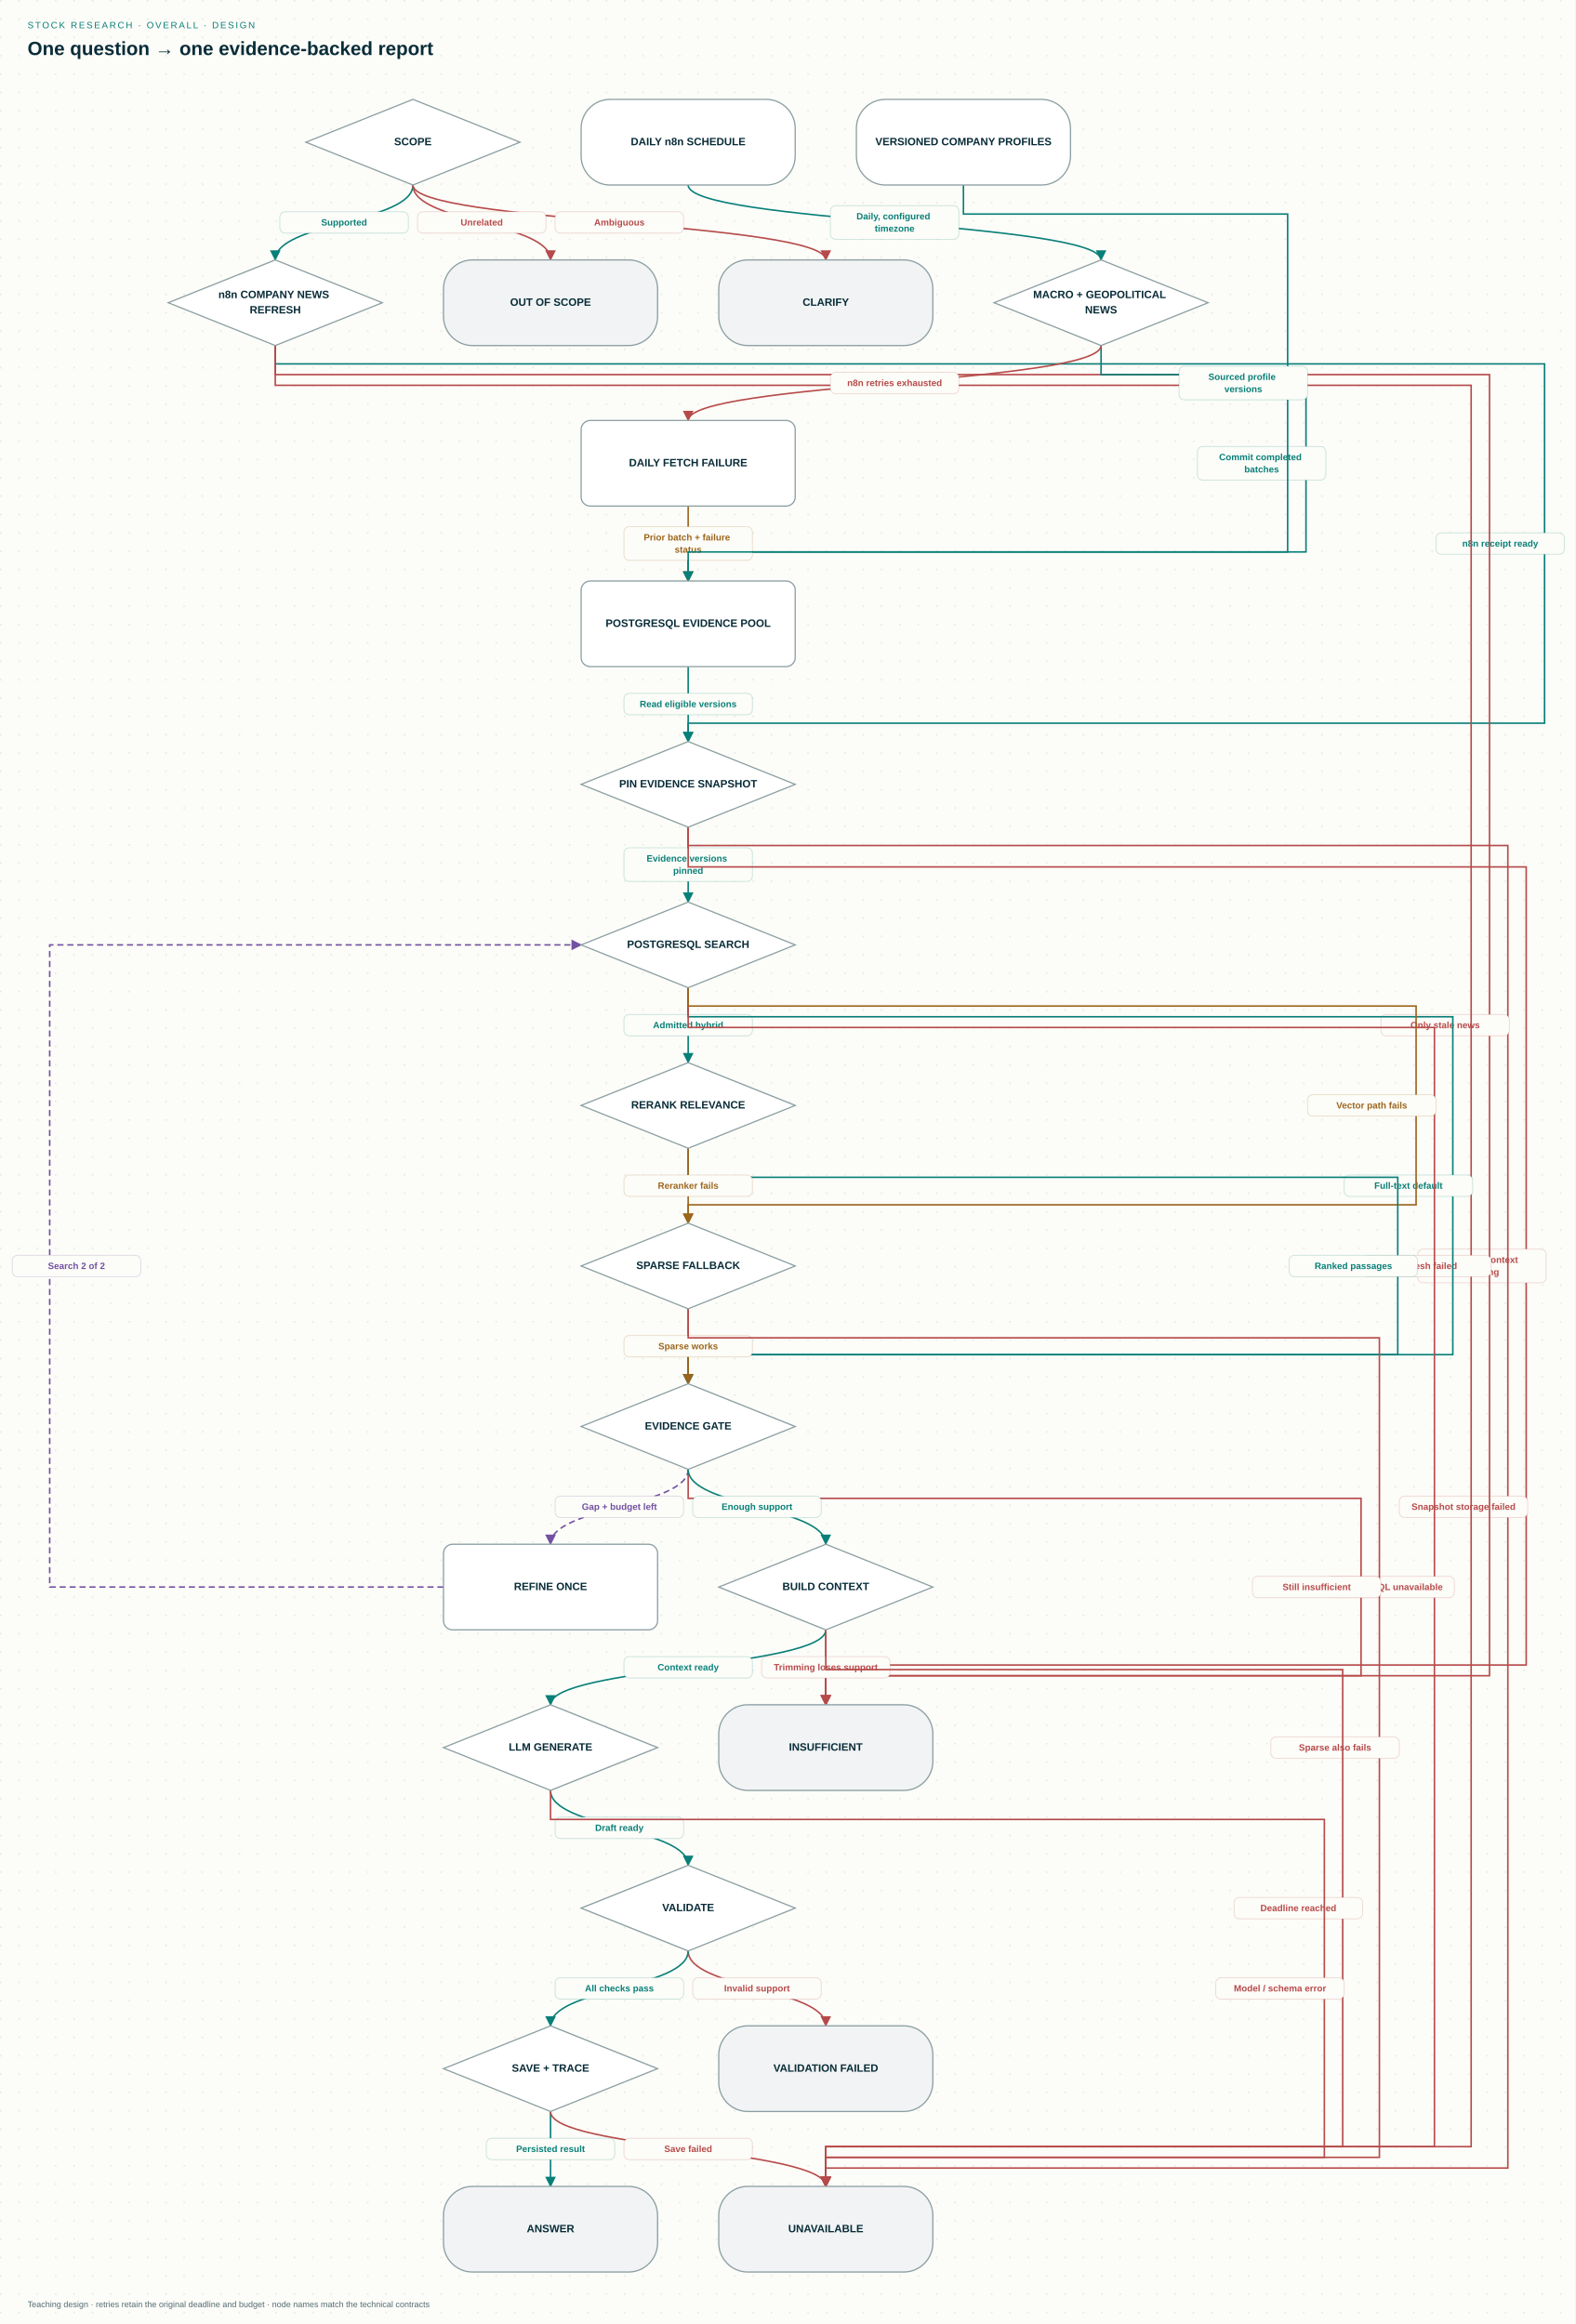
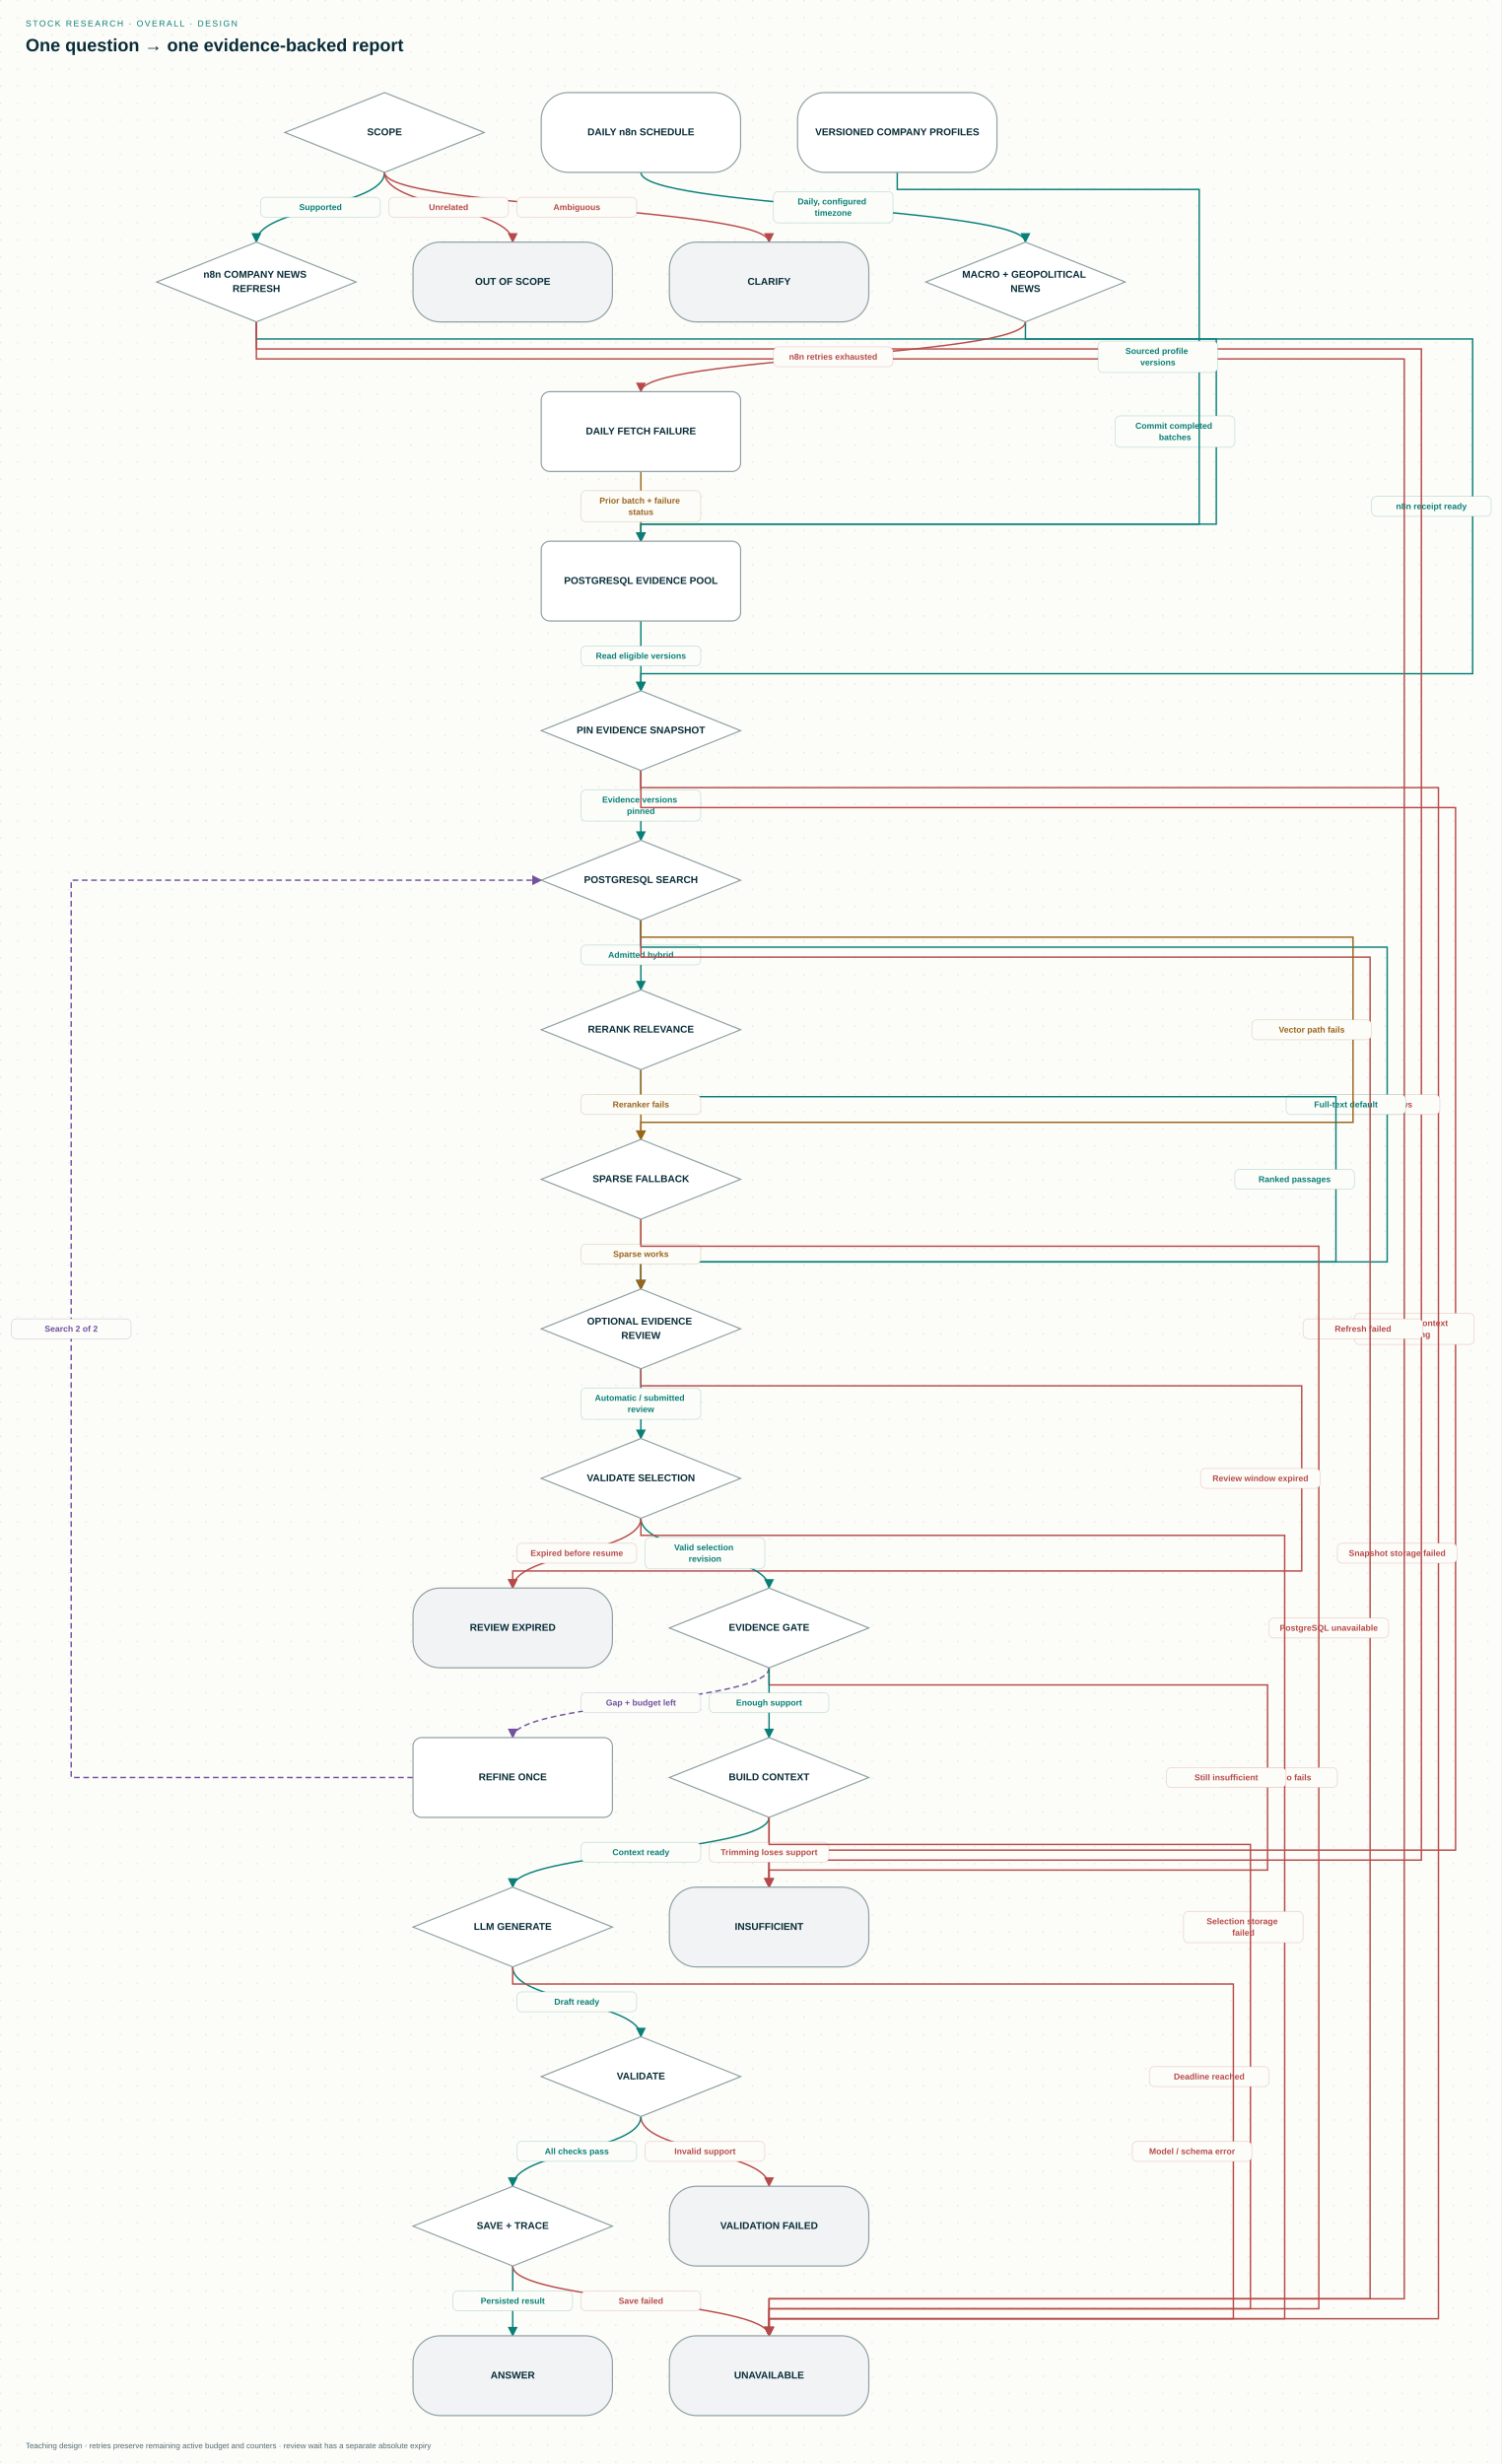
- <svg xmlns="http://www.w3.org/2000/svg" viewBox="0 0 2060 3040" width="2060" height="3040" role="img" aria-label="One question → one evidence-backed report" style="font-family:Arial, &quot;Noto Sans TC&quot;, sans-serif;display:block;max-width:100%;height:auto">
+ <svg xmlns="http://www.w3.org/2000/svg" viewBox="0 0 2108 3460" width="2108" height="3460" role="img" aria-label="One question → one evidence-backed report" style="font-family:Arial, &quot;Noto Sans TC&quot;, sans-serif;display:block;max-width:100%;height:auto">
  <defs>
    <pattern id="overall-en-grid" width="24" height="24" patternUnits="userSpaceOnUse">
      <circle cx="1" cy="1" r="1" fill="#dce4df" />
    </pattern>
    <marker id="overall-en-flow" viewBox="0 0 10 10" refX="9" refY="5" markerWidth="7" markerHeight="7" orient="auto-start-reverse">
      <path d="M 0 0 L 10 5 L 0 10 z" fill="#087f78" />
    </marker>
    <marker id="overall-en-retry" viewBox="0 0 10 10" refX="9" refY="5" markerWidth="7" markerHeight="7" orient="auto-start-reverse">
      <path d="M 0 0 L 10 5 L 0 10 z" fill="#7251a1" />
    </marker>
    <marker id="overall-en-fallback" viewBox="0 0 10 10" refX="9" refY="5" markerWidth="7" markerHeight="7" orient="auto-start-reverse">
      <path d="M 0 0 L 10 5 L 0 10 z" fill="#9b641b" />
    </marker>
    <marker id="overall-en-stop" viewBox="0 0 10 10" refX="9" refY="5" markerWidth="7" markerHeight="7" orient="auto-start-reverse">
      <path d="M 0 0 L 10 5 L 0 10 z" fill="#b64a4a" />
    </marker>
  </defs>
-   <rect width="2060" height="3040" fill="#fcfcf8" />
-   <rect width="2060" height="3040" fill="url(#overall-en-grid)" />
+   <rect width="2108" height="3460" fill="#fcfcf8" />
+   <rect width="2108" height="3460" fill="url(#overall-en-grid)" />
  <text x="36" y="37" fill="#087f78" font-size="12" letter-spacing="2">STOCK RESEARCH · OVERALL · DESIGN</text>
  <text x="36" y="72" fill="#082c38" font-size="25" font-weight="700">One question → one evidence-backed report</text>
  <g opacity="1">
    <path d="M 540 242 C 540 291, 360 291, 360 340" fill="none" stroke="#087f78" stroke-width="2" marker-end="url(#overall-en-flow)" />
    <rect x="366" y="277" width="168" height="28" rx="7" fill="#fcfcf8" stroke="#087f78" stroke-opacity=".23" />
    <text x="450" text-anchor="middle" fill="#087f78" font-size="12" font-weight="600">
      <tspan x="450" y="295">Supported</tspan>
    </text>
  </g>
  <g opacity="1">
    <path d="M 540 242 C 540 291, 1080 291, 1080 340" fill="none" stroke="#b64a4a" stroke-width="2" marker-end="url(#overall-en-stop)" />
    <rect x="726" y="277" width="168" height="28" rx="7" fill="#fcfcf8" stroke="#b64a4a" stroke-opacity=".23" />
    <text x="810" text-anchor="middle" fill="#b64a4a" font-size="12" font-weight="600">
      <tspan x="810" y="295">Ambiguous</tspan>
    </text>
  </g>
  <g opacity="1">
    <path d="M 540 242 C 540 291, 720 291, 720 340" fill="none" stroke="#b64a4a" stroke-width="2" marker-end="url(#overall-en-stop)" />
    <rect x="546" y="277" width="168" height="28" rx="7" fill="#fcfcf8" stroke="#b64a4a" stroke-opacity=".23" />
    <text x="630" text-anchor="middle" fill="#b64a4a" font-size="12" font-weight="600">
      <tspan x="630" y="295">Unrelated</tspan>
    </text>
  </g>
  <g opacity="1">
-     <path d="M 360 452 V 476 H 2020 V 946 H 900 V 970" fill="none" stroke="#087f78" stroke-width="2" marker-end="url(#overall-en-flow)" />
-     <rect x="1878" y="697" width="168" height="28" rx="7" fill="#fcfcf8" stroke="#087f78" stroke-opacity=".23" />
-     <text x="1962" text-anchor="middle" fill="#087f78" font-size="12" font-weight="600">
-       <tspan x="1962" y="715">n8n receipt ready</tspan>
+     <path d="M 360 452 V 476 H 2068 V 946 H 900 V 970" fill="none" stroke="#087f78" stroke-width="2" marker-end="url(#overall-en-flow)" />
+     <rect x="1926" y="697" width="168" height="28" rx="7" fill="#fcfcf8" stroke="#087f78" stroke-opacity=".23" />
+     <text x="2010" text-anchor="middle" fill="#087f78" font-size="12" font-weight="600">
+       <tspan x="2010" y="715">n8n receipt ready</tspan>
    </text>
  </g>
  <g opacity="1">
    <path d="M 900 1082 C 900 1131, 900 1131, 900 1180" fill="none" stroke="#087f78" stroke-width="2" marker-end="url(#overall-en-flow)" />
    <rect x="816" y="1109" width="168" height="44" rx="7" fill="#fcfcf8" stroke="#087f78" stroke-opacity=".23" />
    <text x="900" text-anchor="middle" fill="#087f78" font-size="12" font-weight="600">
      <tspan x="900" y="1127">Evidence versions</tspan>
      <tspan x="900" y="1143">pinned</tspan>
    </text>
  </g>
  <g opacity="1">
-     <path d="M 900 1082 V 1134 H 1996 V 2178 H 1080 V 2230" fill="none" stroke="#b64a4a" stroke-width="2" marker-end="url(#overall-en-stop)" />
-     <rect x="1854" y="1634" width="168" height="44" rx="7" fill="#fcfcf8" stroke="#b64a4a" stroke-opacity=".23" />
+     <path d="M 900 1082 V 1134 H 2044 V 2598 H 1080 V 2650" fill="none" stroke="#b64a4a" stroke-width="2" marker-end="url(#overall-en-stop)" />
+     <rect x="1902" y="1844" width="168" height="44" rx="7" fill="#fcfcf8" stroke="#b64a4a" stroke-opacity=".23" />
+     <text x="1986" text-anchor="middle" fill="#b64a4a" font-size="12" font-weight="600">
+       <tspan x="1986" y="1862">Required context</tspan>
+       <tspan x="1986" y="1878">missing</tspan>
+     </text>
+   </g>
+   <g opacity="1">
+     <path d="M 900 1082 V 1106 H 2020 V 3256 H 1080 V 3280" fill="none" stroke="#b64a4a" stroke-width="2" marker-end="url(#overall-en-stop)" />
+     <rect x="1878" y="2167" width="168" height="28" rx="7" fill="#fcfcf8" stroke="#b64a4a" stroke-opacity=".23" />
+     <text x="1962" text-anchor="middle" fill="#b64a4a" font-size="12" font-weight="600">
+       <tspan x="1962" y="2185">Snapshot storage failed</tspan>
+     </text>
+   </g>
+   <g opacity="1">
+     <path d="M 360 452 V 490 H 1996 V 2612 H 1080 V 2650" fill="none" stroke="#b64a4a" stroke-width="2" marker-end="url(#overall-en-stop)" />
+     <rect x="1854" y="1537" width="168" height="28" rx="7" fill="#fcfcf8" stroke="#b64a4a" stroke-opacity=".23" />
    <text x="1938" text-anchor="middle" fill="#b64a4a" font-size="12" font-weight="600">
-       <tspan x="1938" y="1652">Required context</tspan>
-       <tspan x="1938" y="1668">missing</tspan>
-     </text>
-   </g>
-   <g opacity="1">
-     <path d="M 900 1082 V 1106 H 1972 V 2836 H 1080 V 2860" fill="none" stroke="#b64a4a" stroke-width="2" marker-end="url(#overall-en-stop)" />
-     <rect x="1830" y="1957" width="168" height="28" rx="7" fill="#fcfcf8" stroke="#b64a4a" stroke-opacity=".23" />
+       <tspan x="1938" y="1555">Only stale news</tspan>
+     </text>
+   </g>
+   <g opacity="1">
+     <path d="M 360 452 V 504 H 1972 V 3228 H 1080 V 3280" fill="none" stroke="#b64a4a" stroke-width="2" marker-end="url(#overall-en-stop)" />
+     <rect x="1830" y="1852" width="168" height="28" rx="7" fill="#fcfcf8" stroke="#b64a4a" stroke-opacity=".23" />
    <text x="1914" text-anchor="middle" fill="#b64a4a" font-size="12" font-weight="600">
-       <tspan x="1914" y="1975">Snapshot storage failed</tspan>
-     </text>
-   </g>
-   <g opacity="1">
-     <path d="M 360 452 V 490 H 1948 V 2192 H 1080 V 2230" fill="none" stroke="#b64a4a" stroke-width="2" marker-end="url(#overall-en-stop)" />
-     <rect x="1806" y="1327" width="168" height="28" rx="7" fill="#fcfcf8" stroke="#b64a4a" stroke-opacity=".23" />
-     <text x="1890" text-anchor="middle" fill="#b64a4a" font-size="12" font-weight="600">
-       <tspan x="1890" y="1345">Only stale news</tspan>
-     </text>
-   </g>
-   <g opacity="1">
-     <path d="M 360 452 V 504 H 1924 V 2808 H 1080 V 2860" fill="none" stroke="#b64a4a" stroke-width="2" marker-end="url(#overall-en-stop)" />
-     <rect x="1782" y="1642" width="168" height="28" rx="7" fill="#fcfcf8" stroke="#b64a4a" stroke-opacity=".23" />
-     <text x="1866" text-anchor="middle" fill="#b64a4a" font-size="12" font-weight="600">
-       <tspan x="1866" y="1660">Refresh failed</tspan>
+       <tspan x="1914" y="1870">Refresh failed</tspan>
    </text>
  </g>
  <g opacity="1">
    <path d="M 900 1292 C 900 1341, 900 1341, 900 1390" fill="none" stroke="#087f78" stroke-width="2" marker-end="url(#overall-en-flow)" />
    <rect x="816" y="1327" width="168" height="28" rx="7" fill="#fcfcf8" stroke="#087f78" stroke-opacity=".23" />
    <text x="900" text-anchor="middle" fill="#087f78" font-size="12" font-weight="600">
      <tspan x="900" y="1345">Admitted hybrid</tspan>
    </text>
  </g>
  <g opacity="1">
-     <path d="M 900 1292 V 1330 H 1900 V 1772 H 900 V 1810" fill="none" stroke="#087f78" stroke-width="2" marker-end="url(#overall-en-flow)" />
-     <rect x="1758" y="1537" width="168" height="28" rx="7" fill="#fcfcf8" stroke="#087f78" stroke-opacity=".23" />
-     <text x="1842" text-anchor="middle" fill="#087f78" font-size="12" font-weight="600">
-       <tspan x="1842" y="1555">Full-text default</tspan>
-     </text>
-   </g>
-   <g opacity="1">
-     <path d="M 900 1292 V 1344 H 1876 V 2808 H 1080 V 2860" fill="none" stroke="#b64a4a" stroke-width="2" marker-end="url(#overall-en-stop)" />
-     <rect x="1734" y="2062" width="168" height="28" rx="7" fill="#fcfcf8" stroke="#b64a4a" stroke-opacity=".23" />
-     <text x="1818" text-anchor="middle" fill="#b64a4a" font-size="12" font-weight="600">
-       <tspan x="1818" y="2080">PostgreSQL unavailable</tspan>
-     </text>
-   </g>
-   <g opacity="1">
-     <path d="M 900 1292 V 1316 H 1852 V 1576 H 900 V 1600" fill="none" stroke="#9b641b" stroke-width="2" marker-end="url(#overall-en-fallback)" />
-     <rect x="1710" y="1432" width="168" height="28" rx="7" fill="#fcfcf8" stroke="#9b641b" stroke-opacity=".23" />
-     <text x="1794" text-anchor="middle" fill="#9b641b" font-size="12" font-weight="600">
-       <tspan x="1794" y="1450">Vector path fails</tspan>
-     </text>
-   </g>
-   <g opacity="1">
-     <path d="M 900 1502 V 1540 H 1828 V 1772 H 900 V 1810" fill="none" stroke="#087f78" stroke-width="2" marker-end="url(#overall-en-flow)" />
-     <rect x="1686" y="1642" width="168" height="28" rx="7" fill="#fcfcf8" stroke="#087f78" stroke-opacity=".23" />
-     <text x="1770" text-anchor="middle" fill="#087f78" font-size="12" font-weight="600">
-       <tspan x="1770" y="1660">Ranked passages</tspan>
+     <path d="M 900 1292 V 1330 H 1948 V 1772 H 900 V 1810" fill="none" stroke="#087f78" stroke-width="2" marker-end="url(#overall-en-flow)" />
+     <rect x="1806" y="1537" width="168" height="28" rx="7" fill="#fcfcf8" stroke="#087f78" stroke-opacity=".23" />
+     <text x="1890" text-anchor="middle" fill="#087f78" font-size="12" font-weight="600">
+       <tspan x="1890" y="1555">Full-text default</tspan>
+     </text>
+   </g>
+   <g opacity="1">
+     <path d="M 900 1292 V 1344 H 1924 V 3228 H 1080 V 3280" fill="none" stroke="#b64a4a" stroke-width="2" marker-end="url(#overall-en-stop)" />
+     <rect x="1782" y="2272" width="168" height="28" rx="7" fill="#fcfcf8" stroke="#b64a4a" stroke-opacity=".23" />
+     <text x="1866" text-anchor="middle" fill="#b64a4a" font-size="12" font-weight="600">
+       <tspan x="1866" y="2290">PostgreSQL unavailable</tspan>
+     </text>
+   </g>
+   <g opacity="1">
+     <path d="M 900 1292 V 1316 H 1900 V 1576 H 900 V 1600" fill="none" stroke="#9b641b" stroke-width="2" marker-end="url(#overall-en-fallback)" />
+     <rect x="1758" y="1432" width="168" height="28" rx="7" fill="#fcfcf8" stroke="#9b641b" stroke-opacity=".23" />
+     <text x="1842" text-anchor="middle" fill="#9b641b" font-size="12" font-weight="600">
+       <tspan x="1842" y="1450">Vector path fails</tspan>
+     </text>
+   </g>
+   <g opacity="1">
+     <path d="M 900 1502 V 1540 H 1876 V 1772 H 900 V 1810" fill="none" stroke="#087f78" stroke-width="2" marker-end="url(#overall-en-flow)" />
+     <rect x="1734" y="1642" width="168" height="28" rx="7" fill="#fcfcf8" stroke="#087f78" stroke-opacity=".23" />
+     <text x="1818" text-anchor="middle" fill="#087f78" font-size="12" font-weight="600">
+       <tspan x="1818" y="1660">Ranked passages</tspan>
    </text>
  </g>
  <g opacity="1">
    <path d="M 900 1502 C 900 1551, 900 1551, 900 1600" fill="none" stroke="#9b641b" stroke-width="2" marker-end="url(#overall-en-fallback)" />
    <rect x="816" y="1537" width="168" height="28" rx="7" fill="#fcfcf8" stroke="#9b641b" stroke-opacity=".23" />
    <text x="900" text-anchor="middle" fill="#9b641b" font-size="12" font-weight="600">
      <tspan x="900" y="1555">Reranker fails</tspan>
    </text>
  </g>
  <g opacity="1">
    <path d="M 900 1712 C 900 1761, 900 1761, 900 1810" fill="none" stroke="#9b641b" stroke-width="2" marker-end="url(#overall-en-fallback)" />
    <rect x="816" y="1747" width="168" height="28" rx="7" fill="#fcfcf8" stroke="#9b641b" stroke-opacity=".23" />
    <text x="900" text-anchor="middle" fill="#9b641b" font-size="12" font-weight="600">
      <tspan x="900" y="1765">Sparse works</tspan>
    </text>
  </g>
  <g opacity="1">
-     <path d="M 900 1712 V 1750 H 1804 V 2822 H 1080 V 2860" fill="none" stroke="#b64a4a" stroke-width="2" marker-end="url(#overall-en-stop)" />
-     <rect x="1662" y="2272" width="168" height="28" rx="7" fill="#fcfcf8" stroke="#b64a4a" stroke-opacity=".23" />
+     <path d="M 900 1712 V 1750 H 1852 V 3242 H 1080 V 3280" fill="none" stroke="#b64a4a" stroke-width="2" marker-end="url(#overall-en-stop)" />
+     <rect x="1710" y="2482" width="168" height="28" rx="7" fill="#fcfcf8" stroke="#b64a4a" stroke-opacity=".23" />
+     <text x="1794" text-anchor="middle" fill="#b64a4a" font-size="12" font-weight="600">
+       <tspan x="1794" y="2500">Sparse also fails</tspan>
+     </text>
+   </g>
+   <g opacity="1">
+     <path d="M 900 1922 C 900 1971, 900 1971, 900 2020" fill="none" stroke="#087f78" stroke-width="2" marker-end="url(#overall-en-flow)" />
+     <rect x="816" y="1949" width="168" height="44" rx="7" fill="#fcfcf8" stroke="#087f78" stroke-opacity=".23" />
+     <text x="900" text-anchor="middle" fill="#087f78" font-size="12" font-weight="600">
+       <tspan x="900" y="1967">Automatic / submitted</tspan>
+       <tspan x="900" y="1983">review</tspan>
+     </text>
+   </g>
+   <g opacity="1">
+     <path d="M 900 1922 V 1946 H 1828 V 2206 H 720 V 2230" fill="none" stroke="#b64a4a" stroke-width="2" marker-end="url(#overall-en-stop)" />
+     <rect x="1686" y="2062" width="168" height="28" rx="7" fill="#fcfcf8" stroke="#b64a4a" stroke-opacity=".23" />
+     <text x="1770" text-anchor="middle" fill="#b64a4a" font-size="12" font-weight="600">
+       <tspan x="1770" y="2080">Review window expired</tspan>
+     </text>
+   </g>
+   <g opacity="1">
+     <path d="M 900 2132 C 900 2181, 1080 2181, 1080 2230" fill="none" stroke="#087f78" stroke-width="2" marker-end="url(#overall-en-flow)" />
+     <rect x="906" y="2159" width="168" height="44" rx="7" fill="#fcfcf8" stroke="#087f78" stroke-opacity=".23" />
+     <text x="990" text-anchor="middle" fill="#087f78" font-size="12" font-weight="600">
+       <tspan x="990" y="2177">Valid selection</tspan>
+       <tspan x="990" y="2193">revision</tspan>
+     </text>
+   </g>
+   <g opacity="1">
+     <path d="M 900 2132 C 900 2181, 720 2181, 720 2230" fill="none" stroke="#b64a4a" stroke-width="2" marker-end="url(#overall-en-stop)" />
+     <rect x="726" y="2167" width="168" height="28" rx="7" fill="#fcfcf8" stroke="#b64a4a" stroke-opacity=".23" />
+     <text x="810" text-anchor="middle" fill="#b64a4a" font-size="12" font-weight="600">
+       <tspan x="810" y="2185">Expired before resume</tspan>
+     </text>
+   </g>
+   <g opacity="1">
+     <path d="M 900 2132 V 2156 H 1804 V 3256 H 1080 V 3280" fill="none" stroke="#b64a4a" stroke-width="2" marker-end="url(#overall-en-stop)" />
+     <rect x="1662" y="2684" width="168" height="44" rx="7" fill="#fcfcf8" stroke="#b64a4a" stroke-opacity=".23" />
    <text x="1746" text-anchor="middle" fill="#b64a4a" font-size="12" font-weight="600">
-       <tspan x="1746" y="2290">Sparse also fails</tspan>
-     </text>
-   </g>
-   <g opacity="1">
-     <path d="M 900 1922 C 900 1971, 720 1971, 720 2020" fill="none" stroke="#7251a1" stroke-width="2" stroke-dasharray="8 5" marker-end="url(#overall-en-retry)" />
-     <rect x="726" y="1957" width="168" height="28" rx="7" fill="#fcfcf8" stroke="#7251a1" stroke-opacity=".23" />
-     <text x="810" text-anchor="middle" fill="#7251a1" font-size="12" font-weight="600">
-       <tspan x="810" y="1975">Gap + budget left</tspan>
-     </text>
-   </g>
-   <g opacity="1">
-     <path d="M 580 2076 H 65 V 1236 H 760" fill="none" stroke="#7251a1" stroke-width="2" stroke-dasharray="8 5" marker-end="url(#overall-en-retry)" />
-     <rect x="16" y="1642" width="168" height="28" rx="7" fill="#fcfcf8" stroke="#7251a1" stroke-opacity=".23" />
+       <tspan x="1746" y="2702">Selection storage</tspan>
+       <tspan x="1746" y="2718">failed</tspan>
+     </text>
+   </g>
+   <g opacity="1">
+     <path d="M 1080 2342 C 1080 2391, 720 2391, 720 2440" fill="none" stroke="#7251a1" stroke-width="2" stroke-dasharray="8 5" marker-end="url(#overall-en-retry)" />
+     <rect x="816" y="2377" width="168" height="28" rx="7" fill="#fcfcf8" stroke="#7251a1" stroke-opacity=".23" />
+     <text x="900" text-anchor="middle" fill="#7251a1" font-size="12" font-weight="600">
+       <tspan x="900" y="2395">Gap + budget left</tspan>
+     </text>
+   </g>
+   <g opacity="1">
+     <path d="M 580 2496 H 100 V 1236 H 760" fill="none" stroke="#7251a1" stroke-width="2" stroke-dasharray="8 5" marker-end="url(#overall-en-retry)" />
+     <rect x="16" y="1852" width="168" height="28" rx="7" fill="#fcfcf8" stroke="#7251a1" stroke-opacity=".23" />
    <text x="100" text-anchor="middle" fill="#7251a1" font-size="12" font-weight="600">
-       <tspan x="100" y="1660">Search 2 of 2</tspan>
-     </text>
-   </g>
-   <g opacity="1">
-     <path d="M 900 1922 V 1960 H 1780 V 2192 H 1080 V 2230" fill="none" stroke="#b64a4a" stroke-width="2" marker-end="url(#overall-en-stop)" />
-     <rect x="1638" y="2062" width="168" height="28" rx="7" fill="#fcfcf8" stroke="#b64a4a" stroke-opacity=".23" />
+       <tspan x="100" y="1870">Search 2 of 2</tspan>
+     </text>
+   </g>
+   <g opacity="1">
+     <path d="M 1080 2342 V 2366 H 1780 V 2626 H 1080 V 2650" fill="none" stroke="#b64a4a" stroke-width="2" marker-end="url(#overall-en-stop)" />
+     <rect x="1638" y="2482" width="168" height="28" rx="7" fill="#fcfcf8" stroke="#b64a4a" stroke-opacity=".23" />
    <text x="1722" text-anchor="middle" fill="#b64a4a" font-size="12" font-weight="600">
-       <tspan x="1722" y="2080">Still insufficient</tspan>
-     </text>
-   </g>
-   <g opacity="1">
-     <path d="M 900 1922 C 900 1971, 1080 1971, 1080 2020" fill="none" stroke="#087f78" stroke-width="2" marker-end="url(#overall-en-flow)" />
-     <rect x="906" y="1957" width="168" height="28" rx="7" fill="#fcfcf8" stroke="#087f78" stroke-opacity=".23" />
-     <text x="990" text-anchor="middle" fill="#087f78" font-size="12" font-weight="600">
-       <tspan x="990" y="1975">Enough support</tspan>
-     </text>
-   </g>
-   <g opacity="1">
-     <path d="M 1080 2132 C 1080 2181, 1080 2181, 1080 2230" fill="none" stroke="#b64a4a" stroke-width="2" marker-end="url(#overall-en-stop)" />
-     <rect x="996" y="2167" width="168" height="28" rx="7" fill="#fcfcf8" stroke="#b64a4a" stroke-opacity=".23" />
+       <tspan x="1722" y="2500">Still insufficient</tspan>
+     </text>
+   </g>
+   <g opacity="1">
+     <path d="M 1080 2342 C 1080 2391, 1080 2391, 1080 2440" fill="none" stroke="#087f78" stroke-width="2" marker-end="url(#overall-en-flow)" />
+     <rect x="996" y="2377" width="168" height="28" rx="7" fill="#fcfcf8" stroke="#087f78" stroke-opacity=".23" />
+     <text x="1080" text-anchor="middle" fill="#087f78" font-size="12" font-weight="600">
+       <tspan x="1080" y="2395">Enough support</tspan>
+     </text>
+   </g>
+   <g opacity="1">
+     <path d="M 1080 2552 C 1080 2601, 1080 2601, 1080 2650" fill="none" stroke="#b64a4a" stroke-width="2" marker-end="url(#overall-en-stop)" />
+     <rect x="996" y="2587" width="168" height="28" rx="7" fill="#fcfcf8" stroke="#b64a4a" stroke-opacity=".23" />
    <text x="1080" text-anchor="middle" fill="#b64a4a" font-size="12" font-weight="600">
-       <tspan x="1080" y="2185">Trimming loses support</tspan>
-     </text>
-   </g>
-   <g opacity="1">
-     <path d="M 1080 2132 C 1080 2181, 720 2181, 720 2230" fill="none" stroke="#087f78" stroke-width="2" marker-end="url(#overall-en-flow)" />
-     <rect x="816" y="2167" width="168" height="28" rx="7" fill="#fcfcf8" stroke="#087f78" stroke-opacity=".23" />
+       <tspan x="1080" y="2605">Trimming loses support</tspan>
+     </text>
+   </g>
+   <g opacity="1">
+     <path d="M 1080 2552 C 1080 2601, 720 2601, 720 2650" fill="none" stroke="#087f78" stroke-width="2" marker-end="url(#overall-en-flow)" />
+     <rect x="816" y="2587" width="168" height="28" rx="7" fill="#fcfcf8" stroke="#087f78" stroke-opacity=".23" />
    <text x="900" text-anchor="middle" fill="#087f78" font-size="12" font-weight="600">
-       <tspan x="900" y="2185">Context ready</tspan>
-     </text>
-   </g>
-   <g opacity="1">
-     <path d="M 1080 2132 V 2184 H 1756 V 2808 H 1080 V 2860" fill="none" stroke="#b64a4a" stroke-width="2" marker-end="url(#overall-en-stop)" />
-     <rect x="1614" y="2482" width="168" height="28" rx="7" fill="#fcfcf8" stroke="#b64a4a" stroke-opacity=".23" />
+       <tspan x="900" y="2605">Context ready</tspan>
+     </text>
+   </g>
+   <g opacity="1">
+     <path d="M 1080 2552 V 2590 H 1756 V 3242 H 1080 V 3280" fill="none" stroke="#b64a4a" stroke-width="2" marker-end="url(#overall-en-stop)" />
+     <rect x="1614" y="2902" width="168" height="28" rx="7" fill="#fcfcf8" stroke="#b64a4a" stroke-opacity=".23" />
    <text x="1698" text-anchor="middle" fill="#b64a4a" font-size="12" font-weight="600">
-       <tspan x="1698" y="2500">Deadline reached</tspan>
-     </text>
-   </g>
-   <g opacity="1">
-     <path d="M 720 2342 C 720 2391, 900 2391, 900 2440" fill="none" stroke="#087f78" stroke-width="2" marker-end="url(#overall-en-flow)" />
-     <rect x="726" y="2377" width="168" height="28" rx="7" fill="#fcfcf8" stroke="#087f78" stroke-opacity=".23" />
+       <tspan x="1698" y="2920">Deadline reached</tspan>
+     </text>
+   </g>
+   <g opacity="1">
+     <path d="M 720 2762 C 720 2811, 900 2811, 900 2860" fill="none" stroke="#087f78" stroke-width="2" marker-end="url(#overall-en-flow)" />
+     <rect x="726" y="2797" width="168" height="28" rx="7" fill="#fcfcf8" stroke="#087f78" stroke-opacity=".23" />
    <text x="810" text-anchor="middle" fill="#087f78" font-size="12" font-weight="600">
-       <tspan x="810" y="2395">Draft ready</tspan>
-     </text>
-   </g>
-   <g opacity="1">
-     <path d="M 720 2342 V 2380 H 1732 V 2822 H 1080 V 2860" fill="none" stroke="#b64a4a" stroke-width="2" marker-end="url(#overall-en-stop)" />
-     <rect x="1590" y="2587" width="168" height="28" rx="7" fill="#fcfcf8" stroke="#b64a4a" stroke-opacity=".23" />
+       <tspan x="810" y="2815">Draft ready</tspan>
+     </text>
+   </g>
+   <g opacity="1">
+     <path d="M 720 2762 V 2786 H 1732 V 3256 H 1080 V 3280" fill="none" stroke="#b64a4a" stroke-width="2" marker-end="url(#overall-en-stop)" />
+     <rect x="1590" y="3007" width="168" height="28" rx="7" fill="#fcfcf8" stroke="#b64a4a" stroke-opacity=".23" />
    <text x="1674" text-anchor="middle" fill="#b64a4a" font-size="12" font-weight="600">
-       <tspan x="1674" y="2605">Model / schema error</tspan>
-     </text>
-   </g>
-   <g opacity="1">
-     <path d="M 900 2552 C 900 2601, 1080 2601, 1080 2650" fill="none" stroke="#b64a4a" stroke-width="2" marker-end="url(#overall-en-stop)" />
-     <rect x="906" y="2587" width="168" height="28" rx="7" fill="#fcfcf8" stroke="#b64a4a" stroke-opacity=".23" />
+       <tspan x="1674" y="3025">Model / schema error</tspan>
+     </text>
+   </g>
+   <g opacity="1">
+     <path d="M 900 2972 C 900 3021, 1080 3021, 1080 3070" fill="none" stroke="#b64a4a" stroke-width="2" marker-end="url(#overall-en-stop)" />
+     <rect x="906" y="3007" width="168" height="28" rx="7" fill="#fcfcf8" stroke="#b64a4a" stroke-opacity=".23" />
    <text x="990" text-anchor="middle" fill="#b64a4a" font-size="12" font-weight="600">
-       <tspan x="990" y="2605">Invalid support</tspan>
-     </text>
-   </g>
-   <g opacity="1">
-     <path d="M 900 2552 C 900 2601, 720 2601, 720 2650" fill="none" stroke="#087f78" stroke-width="2" marker-end="url(#overall-en-flow)" />
-     <rect x="726" y="2587" width="168" height="28" rx="7" fill="#fcfcf8" stroke="#087f78" stroke-opacity=".23" />
+       <tspan x="990" y="3025">Invalid support</tspan>
+     </text>
+   </g>
+   <g opacity="1">
+     <path d="M 900 2972 C 900 3021, 720 3021, 720 3070" fill="none" stroke="#087f78" stroke-width="2" marker-end="url(#overall-en-flow)" />
+     <rect x="726" y="3007" width="168" height="28" rx="7" fill="#fcfcf8" stroke="#087f78" stroke-opacity=".23" />
    <text x="810" text-anchor="middle" fill="#087f78" font-size="12" font-weight="600">
-       <tspan x="810" y="2605">All checks pass</tspan>
-     </text>
-   </g>
-   <g opacity="1">
-     <path d="M 720 2762 C 720 2811, 720 2811, 720 2860" fill="none" stroke="#087f78" stroke-width="2" marker-end="url(#overall-en-flow)" />
-     <rect x="636" y="2797" width="168" height="28" rx="7" fill="#fcfcf8" stroke="#087f78" stroke-opacity=".23" />
+       <tspan x="810" y="3025">All checks pass</tspan>
+     </text>
+   </g>
+   <g opacity="1">
+     <path d="M 720 3182 C 720 3231, 720 3231, 720 3280" fill="none" stroke="#087f78" stroke-width="2" marker-end="url(#overall-en-flow)" />
+     <rect x="636" y="3217" width="168" height="28" rx="7" fill="#fcfcf8" stroke="#087f78" stroke-opacity=".23" />
    <text x="720" text-anchor="middle" fill="#087f78" font-size="12" font-weight="600">
-       <tspan x="720" y="2815">Persisted result</tspan>
-     </text>
-   </g>
-   <g opacity="1">
-     <path d="M 720 2762 C 720 2811, 1080 2811, 1080 2860" fill="none" stroke="#b64a4a" stroke-width="2" marker-end="url(#overall-en-stop)" />
-     <rect x="816" y="2797" width="168" height="28" rx="7" fill="#fcfcf8" stroke="#b64a4a" stroke-opacity=".23" />
+       <tspan x="720" y="3235">Persisted result</tspan>
+     </text>
+   </g>
+   <g opacity="1">
+     <path d="M 720 3182 C 720 3231, 1080 3231, 1080 3280" fill="none" stroke="#b64a4a" stroke-width="2" marker-end="url(#overall-en-stop)" />
+     <rect x="816" y="3217" width="168" height="28" rx="7" fill="#fcfcf8" stroke="#b64a4a" stroke-opacity=".23" />
    <text x="900" text-anchor="middle" fill="#b64a4a" font-size="12" font-weight="600">
-       <tspan x="900" y="2815">Save failed</tspan>
+       <tspan x="900" y="3235">Save failed</tspan>
    </text>
  </g>
  <g opacity="1">
    <path d="M 900 242 C 900 291, 1440 291, 1440 340" fill="none" stroke="#087f78" stroke-width="2" marker-end="url(#overall-en-flow)" />
    <rect x="1086" y="269" width="168" height="44" rx="7" fill="#fcfcf8" stroke="#087f78" stroke-opacity=".23" />
    <text x="1170" text-anchor="middle" fill="#087f78" font-size="12" font-weight="600">
      <tspan x="1170" y="287">Daily, configured</tspan>
      <tspan x="1170" y="303">timezone</tspan>
    </text>
  </g>
  <g opacity="1">
-     <path d="M 1440 452 V 490 H 1708 V 722 H 900 V 760" fill="none" stroke="#087f78" stroke-width="2" marker-end="url(#overall-en-flow)" />
+     <path d="M 1440 452 V 476 H 1708 V 736 H 900 V 760" fill="none" stroke="#087f78" stroke-width="2" marker-end="url(#overall-en-flow)" />
    <rect x="1566" y="584" width="168" height="44" rx="7" fill="#fcfcf8" stroke="#087f78" stroke-opacity=".23" />
    <text x="1650" text-anchor="middle" fill="#087f78" font-size="12" font-weight="600">
      <tspan x="1650" y="602">Commit completed</tspan>
      <tspan x="1650" y="618">batches</tspan>
    </text>
  </g>
  <g opacity="1">
    <path d="M 1440 452 C 1440 501, 900 501, 900 550" fill="none" stroke="#b64a4a" stroke-width="2" marker-end="url(#overall-en-stop)" />
    <rect x="1086" y="487" width="168" height="28" rx="7" fill="#fcfcf8" stroke="#b64a4a" stroke-opacity=".23" />
    <text x="1170" text-anchor="middle" fill="#b64a4a" font-size="12" font-weight="600">
      <tspan x="1170" y="505">n8n retries exhausted</tspan>
    </text>
  </g>
  <g opacity="1">
    <path d="M 900 662 C 900 711, 900 711, 900 760" fill="none" stroke="#9b641b" stroke-width="2" marker-end="url(#overall-en-fallback)" />
    <rect x="816" y="689" width="168" height="44" rx="7" fill="#fcfcf8" stroke="#9b641b" stroke-opacity=".23" />
    <text x="900" text-anchor="middle" fill="#9b641b" font-size="12" font-weight="600">
      <tspan x="900" y="707">Prior batch + failure</tspan>
      <tspan x="900" y="723">status</tspan>
    </text>
  </g>
  <g opacity="1">
-     <path d="M 1260 242 V 280 H 1684 V 722 H 900 V 760" fill="none" stroke="#087f78" stroke-width="2" marker-end="url(#overall-en-flow)" />
+     <path d="M 1260 242 V 266 H 1684 V 736 H 900 V 760" fill="none" stroke="#087f78" stroke-width="2" marker-end="url(#overall-en-flow)" />
    <rect x="1542" y="479" width="168" height="44" rx="7" fill="#fcfcf8" stroke="#087f78" stroke-opacity=".23" />
    <text x="1626" text-anchor="middle" fill="#087f78" font-size="12" font-weight="600">
      <tspan x="1626" y="497">Sourced profile</tspan>
      <tspan x="1626" y="513">versions</tspan>
    </text>
  </g>
  <g opacity="1">
    <path d="M 900 872 C 900 921, 900 921, 900 970" fill="none" stroke="#087f78" stroke-width="2" marker-end="url(#overall-en-flow)" />
    <rect x="816" y="907" width="168" height="28" rx="7" fill="#fcfcf8" stroke="#087f78" stroke-opacity=".23" />
    <text x="900" text-anchor="middle" fill="#087f78" font-size="12" font-weight="600">
      <tspan x="900" y="925">Read eligible versions</tspan>
    </text>
  </g>
  <g data-node-id="scope" aria-label="SCOPE">
    <polygon points="540,130 680,186 540,242 400,186" fill="#fff" stroke="#8b9ea2" stroke-width="1.6" />
    <text x="540" text-anchor="middle" fill="#082c38" font-size="14" font-weight="600" pointer-events="none">
      <tspan x="540" y="190">SCOPE</tspan>
    </text>
  </g>
  <g data-node-id="daily" aria-label="DAILY n8n SCHEDULE">
    <rect x="760" y="130" width="280" height="112" rx="38" fill="#fff" stroke="#8b9ea2" stroke-width="1.6" />
    <text x="900" text-anchor="middle" fill="#082c38" font-size="14" font-weight="600" pointer-events="none">
      <tspan x="900" y="190">DAILY n8n SCHEDULE</tspan>
    </text>
  </g>
  <g data-node-id="profiles" aria-label="VERSIONED COMPANY PROFILES">
    <rect x="1120" y="130" width="280" height="112" rx="38" fill="#fff" stroke="#8b9ea2" stroke-width="1.6" />
    <text x="1260" text-anchor="middle" fill="#082c38" font-size="14" font-weight="600" pointer-events="none">
      <tspan x="1260" y="190">VERSIONED COMPANY PROFILES</tspan>
    </text>
  </g>
  <g data-node-id="refresh" aria-label="n8n COMPANY NEWS REFRESH">
    <polygon points="360,340 500,396 360,452 220,396" fill="#fff" stroke="#8b9ea2" stroke-width="1.6" />
    <text x="360" text-anchor="middle" fill="#082c38" font-size="14" font-weight="600" pointer-events="none">
      <tspan x="360" y="390">n8n COMPANY NEWS</tspan>
      <tspan x="360" y="410">REFRESH</tspan>
    </text>
  </g>
  <g data-node-id="irrelevant" aria-label="OUT OF SCOPE">
    <rect x="580" y="340" width="280" height="112" rx="38" fill="#f1f3f4" stroke="#8b9ea2" stroke-width="1.6" />
    <text x="720" text-anchor="middle" fill="#082c38" font-size="14" font-weight="600" pointer-events="none">
      <tspan x="720" y="400">OUT OF SCOPE</tspan>
    </text>
  </g>
  <g data-node-id="clarify" aria-label="CLARIFY">
    <rect x="940" y="340" width="280" height="112" rx="38" fill="#f1f3f4" stroke="#8b9ea2" stroke-width="1.6" />
    <text x="1080" text-anchor="middle" fill="#082c38" font-size="14" font-weight="600" pointer-events="none">
      <tspan x="1080" y="400">CLARIFY</tspan>
    </text>
  </g>
  <g data-node-id="global_news" aria-label="MACRO + GEOPOLITICAL NEWS">
    <polygon points="1440,340 1580,396 1440,452 1300,396" fill="#fff" stroke="#8b9ea2" stroke-width="1.6" />
    <text x="1440" text-anchor="middle" fill="#082c38" font-size="14" font-weight="600" pointer-events="none">
      <tspan x="1440" y="390">MACRO + GEOPOLITICAL</tspan>
      <tspan x="1440" y="410">NEWS</tspan>
    </text>
  </g>
  <g data-node-id="snapshot" aria-label="PIN EVIDENCE SNAPSHOT">
    <polygon points="900,970 1040,1026 900,1082 760,1026" fill="#fff" stroke="#8b9ea2" stroke-width="1.6" />
    <text x="900" text-anchor="middle" fill="#082c38" font-size="14" font-weight="600" pointer-events="none">
      <tspan x="900" y="1030">PIN EVIDENCE SNAPSHOT</tspan>
    </text>
  </g>
  <g data-node-id="retrieve" aria-label="POSTGRESQL SEARCH">
    <polygon points="900,1180 1040,1236 900,1292 760,1236" fill="#fff" stroke="#8b9ea2" stroke-width="1.6" />
    <text x="900" text-anchor="middle" fill="#082c38" font-size="14" font-weight="600" pointer-events="none">
      <tspan x="900" y="1240">POSTGRESQL SEARCH</tspan>
    </text>
  </g>
  <g data-node-id="rerank" aria-label="RERANK RELEVANCE">
    <polygon points="900,1390 1040,1446 900,1502 760,1446" fill="#fff" stroke="#8b9ea2" stroke-width="1.6" />
    <text x="900" text-anchor="middle" fill="#082c38" font-size="14" font-weight="600" pointer-events="none">
      <tspan x="900" y="1450">RERANK RELEVANCE</tspan>
    </text>
  </g>
  <g data-node-id="fallback" aria-label="SPARSE FALLBACK">
    <polygon points="900,1600 1040,1656 900,1712 760,1656" fill="#fff" stroke="#8b9ea2" stroke-width="1.6" />
    <text x="900" text-anchor="middle" fill="#082c38" font-size="14" font-weight="600" pointer-events="none">
      <tspan x="900" y="1660">SPARSE FALLBACK</tspan>
    </text>
  </g>
+   <g data-node-id="review" aria-label="OPTIONAL EVIDENCE REVIEW">
+     <polygon points="900,1810 1040,1866 900,1922 760,1866" fill="#fff" stroke="#8b9ea2" stroke-width="1.6" />
+     <text x="900" text-anchor="middle" fill="#082c38" font-size="14" font-weight="600" pointer-events="none">
+       <tspan x="900" y="1860">OPTIONAL EVIDENCE</tspan>
+       <tspan x="900" y="1880">REVIEW</tspan>
+     </text>
+   </g>
+   <g data-node-id="selection" aria-label="VALIDATE SELECTION">
+     <polygon points="900,2020 1040,2076 900,2132 760,2076" fill="#fff" stroke="#8b9ea2" stroke-width="1.6" />
+     <text x="900" text-anchor="middle" fill="#082c38" font-size="14" font-weight="600" pointer-events="none">
+       <tspan x="900" y="2080">VALIDATE SELECTION</tspan>
+     </text>
+   </g>
+   <g data-node-id="review_expired" aria-label="REVIEW EXPIRED">
+     <rect x="580" y="2230" width="280" height="112" rx="38" fill="#f1f3f4" stroke="#8b9ea2" stroke-width="1.6" />
+     <text x="720" text-anchor="middle" fill="#082c38" font-size="14" font-weight="600" pointer-events="none">
+       <tspan x="720" y="2290">REVIEW EXPIRED</tspan>
+     </text>
+   </g>
  <g data-node-id="gate" aria-label="EVIDENCE GATE">
-     <polygon points="900,1810 1040,1866 900,1922 760,1866" fill="#fff" stroke="#8b9ea2" stroke-width="1.6" />
-     <text x="900" text-anchor="middle" fill="#082c38" font-size="14" font-weight="600" pointer-events="none">
-       <tspan x="900" y="1870">EVIDENCE GATE</tspan>
+     <polygon points="1080,2230 1220,2286 1080,2342 940,2286" fill="#fff" stroke="#8b9ea2" stroke-width="1.6" />
+     <text x="1080" text-anchor="middle" fill="#082c38" font-size="14" font-weight="600" pointer-events="none">
+       <tspan x="1080" y="2290">EVIDENCE GATE</tspan>
    </text>
  </g>
  <g data-node-id="refine" aria-label="REFINE ONCE">
-     <rect x="580" y="2020" width="280" height="112" rx="12" fill="#fff" stroke="#8b9ea2" stroke-width="1.6" />
-     <text x="720" text-anchor="middle" fill="#082c38" font-size="14" font-weight="600" pointer-events="none">
-       <tspan x="720" y="2080">REFINE ONCE</tspan>
+     <rect x="580" y="2440" width="280" height="112" rx="12" fill="#fff" stroke="#8b9ea2" stroke-width="1.6" />
+     <text x="720" text-anchor="middle" fill="#082c38" font-size="14" font-weight="600" pointer-events="none">
+       <tspan x="720" y="2500">REFINE ONCE</tspan>
    </text>
  </g>
  <g data-node-id="context" aria-label="BUILD CONTEXT">
-     <polygon points="1080,2020 1220,2076 1080,2132 940,2076" fill="#fff" stroke="#8b9ea2" stroke-width="1.6" />
-     <text x="1080" text-anchor="middle" fill="#082c38" font-size="14" font-weight="600" pointer-events="none">
-       <tspan x="1080" y="2080">BUILD CONTEXT</tspan>
+     <polygon points="1080,2440 1220,2496 1080,2552 940,2496" fill="#fff" stroke="#8b9ea2" stroke-width="1.6" />
+     <text x="1080" text-anchor="middle" fill="#082c38" font-size="14" font-weight="600" pointer-events="none">
+       <tspan x="1080" y="2500">BUILD CONTEXT</tspan>
    </text>
  </g>
  <g data-node-id="generate" aria-label="LLM GENERATE">
-     <polygon points="720,2230 860,2286 720,2342 580,2286" fill="#fff" stroke="#8b9ea2" stroke-width="1.6" />
-     <text x="720" text-anchor="middle" fill="#082c38" font-size="14" font-weight="600" pointer-events="none">
-       <tspan x="720" y="2290">LLM GENERATE</tspan>
+     <polygon points="720,2650 860,2706 720,2762 580,2706" fill="#fff" stroke="#8b9ea2" stroke-width="1.6" />
+     <text x="720" text-anchor="middle" fill="#082c38" font-size="14" font-weight="600" pointer-events="none">
+       <tspan x="720" y="2710">LLM GENERATE</tspan>
    </text>
  </g>
  <g data-node-id="insufficient" aria-label="INSUFFICIENT">
-     <rect x="940" y="2230" width="280" height="112" rx="38" fill="#f1f3f4" stroke="#8b9ea2" stroke-width="1.6" />
-     <text x="1080" text-anchor="middle" fill="#082c38" font-size="14" font-weight="600" pointer-events="none">
-       <tspan x="1080" y="2290">INSUFFICIENT</tspan>
+     <rect x="940" y="2650" width="280" height="112" rx="38" fill="#f1f3f4" stroke="#8b9ea2" stroke-width="1.6" />
+     <text x="1080" text-anchor="middle" fill="#082c38" font-size="14" font-weight="600" pointer-events="none">
+       <tspan x="1080" y="2710">INSUFFICIENT</tspan>
    </text>
  </g>
  <g data-node-id="validate" aria-label="VALIDATE">
-     <polygon points="900,2440 1040,2496 900,2552 760,2496" fill="#fff" stroke="#8b9ea2" stroke-width="1.6" />
-     <text x="900" text-anchor="middle" fill="#082c38" font-size="14" font-weight="600" pointer-events="none">
-       <tspan x="900" y="2500">VALIDATE</tspan>
+     <polygon points="900,2860 1040,2916 900,2972 760,2916" fill="#fff" stroke="#8b9ea2" stroke-width="1.6" />
+     <text x="900" text-anchor="middle" fill="#082c38" font-size="14" font-weight="600" pointer-events="none">
+       <tspan x="900" y="2920">VALIDATE</tspan>
    </text>
  </g>
  <g data-node-id="save" aria-label="SAVE + TRACE">
-     <polygon points="720,2650 860,2706 720,2762 580,2706" fill="#fff" stroke="#8b9ea2" stroke-width="1.6" />
-     <text x="720" text-anchor="middle" fill="#082c38" font-size="14" font-weight="600" pointer-events="none">
-       <tspan x="720" y="2710">SAVE + TRACE</tspan>
+     <polygon points="720,3070 860,3126 720,3182 580,3126" fill="#fff" stroke="#8b9ea2" stroke-width="1.6" />
+     <text x="720" text-anchor="middle" fill="#082c38" font-size="14" font-weight="600" pointer-events="none">
+       <tspan x="720" y="3130">SAVE + TRACE</tspan>
    </text>
  </g>
  <g data-node-id="blocked" aria-label="VALIDATION FAILED">
-     <rect x="940" y="2650" width="280" height="112" rx="38" fill="#f1f3f4" stroke="#8b9ea2" stroke-width="1.6" />
-     <text x="1080" text-anchor="middle" fill="#082c38" font-size="14" font-weight="600" pointer-events="none">
-       <tspan x="1080" y="2710">VALIDATION FAILED</tspan>
+     <rect x="940" y="3070" width="280" height="112" rx="38" fill="#f1f3f4" stroke="#8b9ea2" stroke-width="1.6" />
+     <text x="1080" text-anchor="middle" fill="#082c38" font-size="14" font-weight="600" pointer-events="none">
+       <tspan x="1080" y="3130">VALIDATION FAILED</tspan>
    </text>
  </g>
  <g data-node-id="answer" aria-label="ANSWER">
-     <rect x="580" y="2860" width="280" height="112" rx="38" fill="#f1f3f4" stroke="#8b9ea2" stroke-width="1.6" />
-     <text x="720" text-anchor="middle" fill="#082c38" font-size="14" font-weight="600" pointer-events="none">
-       <tspan x="720" y="2920">ANSWER</tspan>
+     <rect x="580" y="3280" width="280" height="112" rx="38" fill="#f1f3f4" stroke="#8b9ea2" stroke-width="1.6" />
+     <text x="720" text-anchor="middle" fill="#082c38" font-size="14" font-weight="600" pointer-events="none">
+       <tspan x="720" y="3340">ANSWER</tspan>
    </text>
  </g>
  <g data-node-id="unavailable" aria-label="UNAVAILABLE">
-     <rect x="940" y="2860" width="280" height="112" rx="38" fill="#f1f3f4" stroke="#8b9ea2" stroke-width="1.6" />
-     <text x="1080" text-anchor="middle" fill="#082c38" font-size="14" font-weight="600" pointer-events="none">
-       <tspan x="1080" y="2920">UNAVAILABLE</tspan>
+     <rect x="940" y="3280" width="280" height="112" rx="38" fill="#f1f3f4" stroke="#8b9ea2" stroke-width="1.6" />
+     <text x="1080" text-anchor="middle" fill="#082c38" font-size="14" font-weight="600" pointer-events="none">
+       <tspan x="1080" y="3340">UNAVAILABLE</tspan>
    </text>
  </g>
  <g data-node-id="evidence_pool" aria-label="POSTGRESQL EVIDENCE POOL">
    <rect x="760" y="760" width="280" height="112" rx="12" fill="#fff" stroke="#8b9ea2" stroke-width="1.6" />
    <text x="900" text-anchor="middle" fill="#082c38" font-size="14" font-weight="600" pointer-events="none">
      <tspan x="900" y="820">POSTGRESQL EVIDENCE POOL</tspan>
    </text>
  </g>
  <g data-node-id="daily_failure" aria-label="DAILY FETCH FAILURE">
    <rect x="760" y="550" width="280" height="112" rx="12" fill="#fff" stroke="#8b9ea2" stroke-width="1.6" />
    <text x="900" text-anchor="middle" fill="#082c38" font-size="14" font-weight="600" pointer-events="none">
      <tspan x="900" y="610">DAILY FETCH FAILURE</tspan>
    </text>
  </g>
-   <text x="36" y="3018" font-size="11" fill="#536b72">Teaching design · retries retain the original deadline and budget · node names match the technical contracts</text>
+   <text x="36" y="3438" font-size="11" fill="#536b72">Teaching design · retries preserve remaining active budget and counters · review wait has a separate absolute expiry</text>
</svg>
